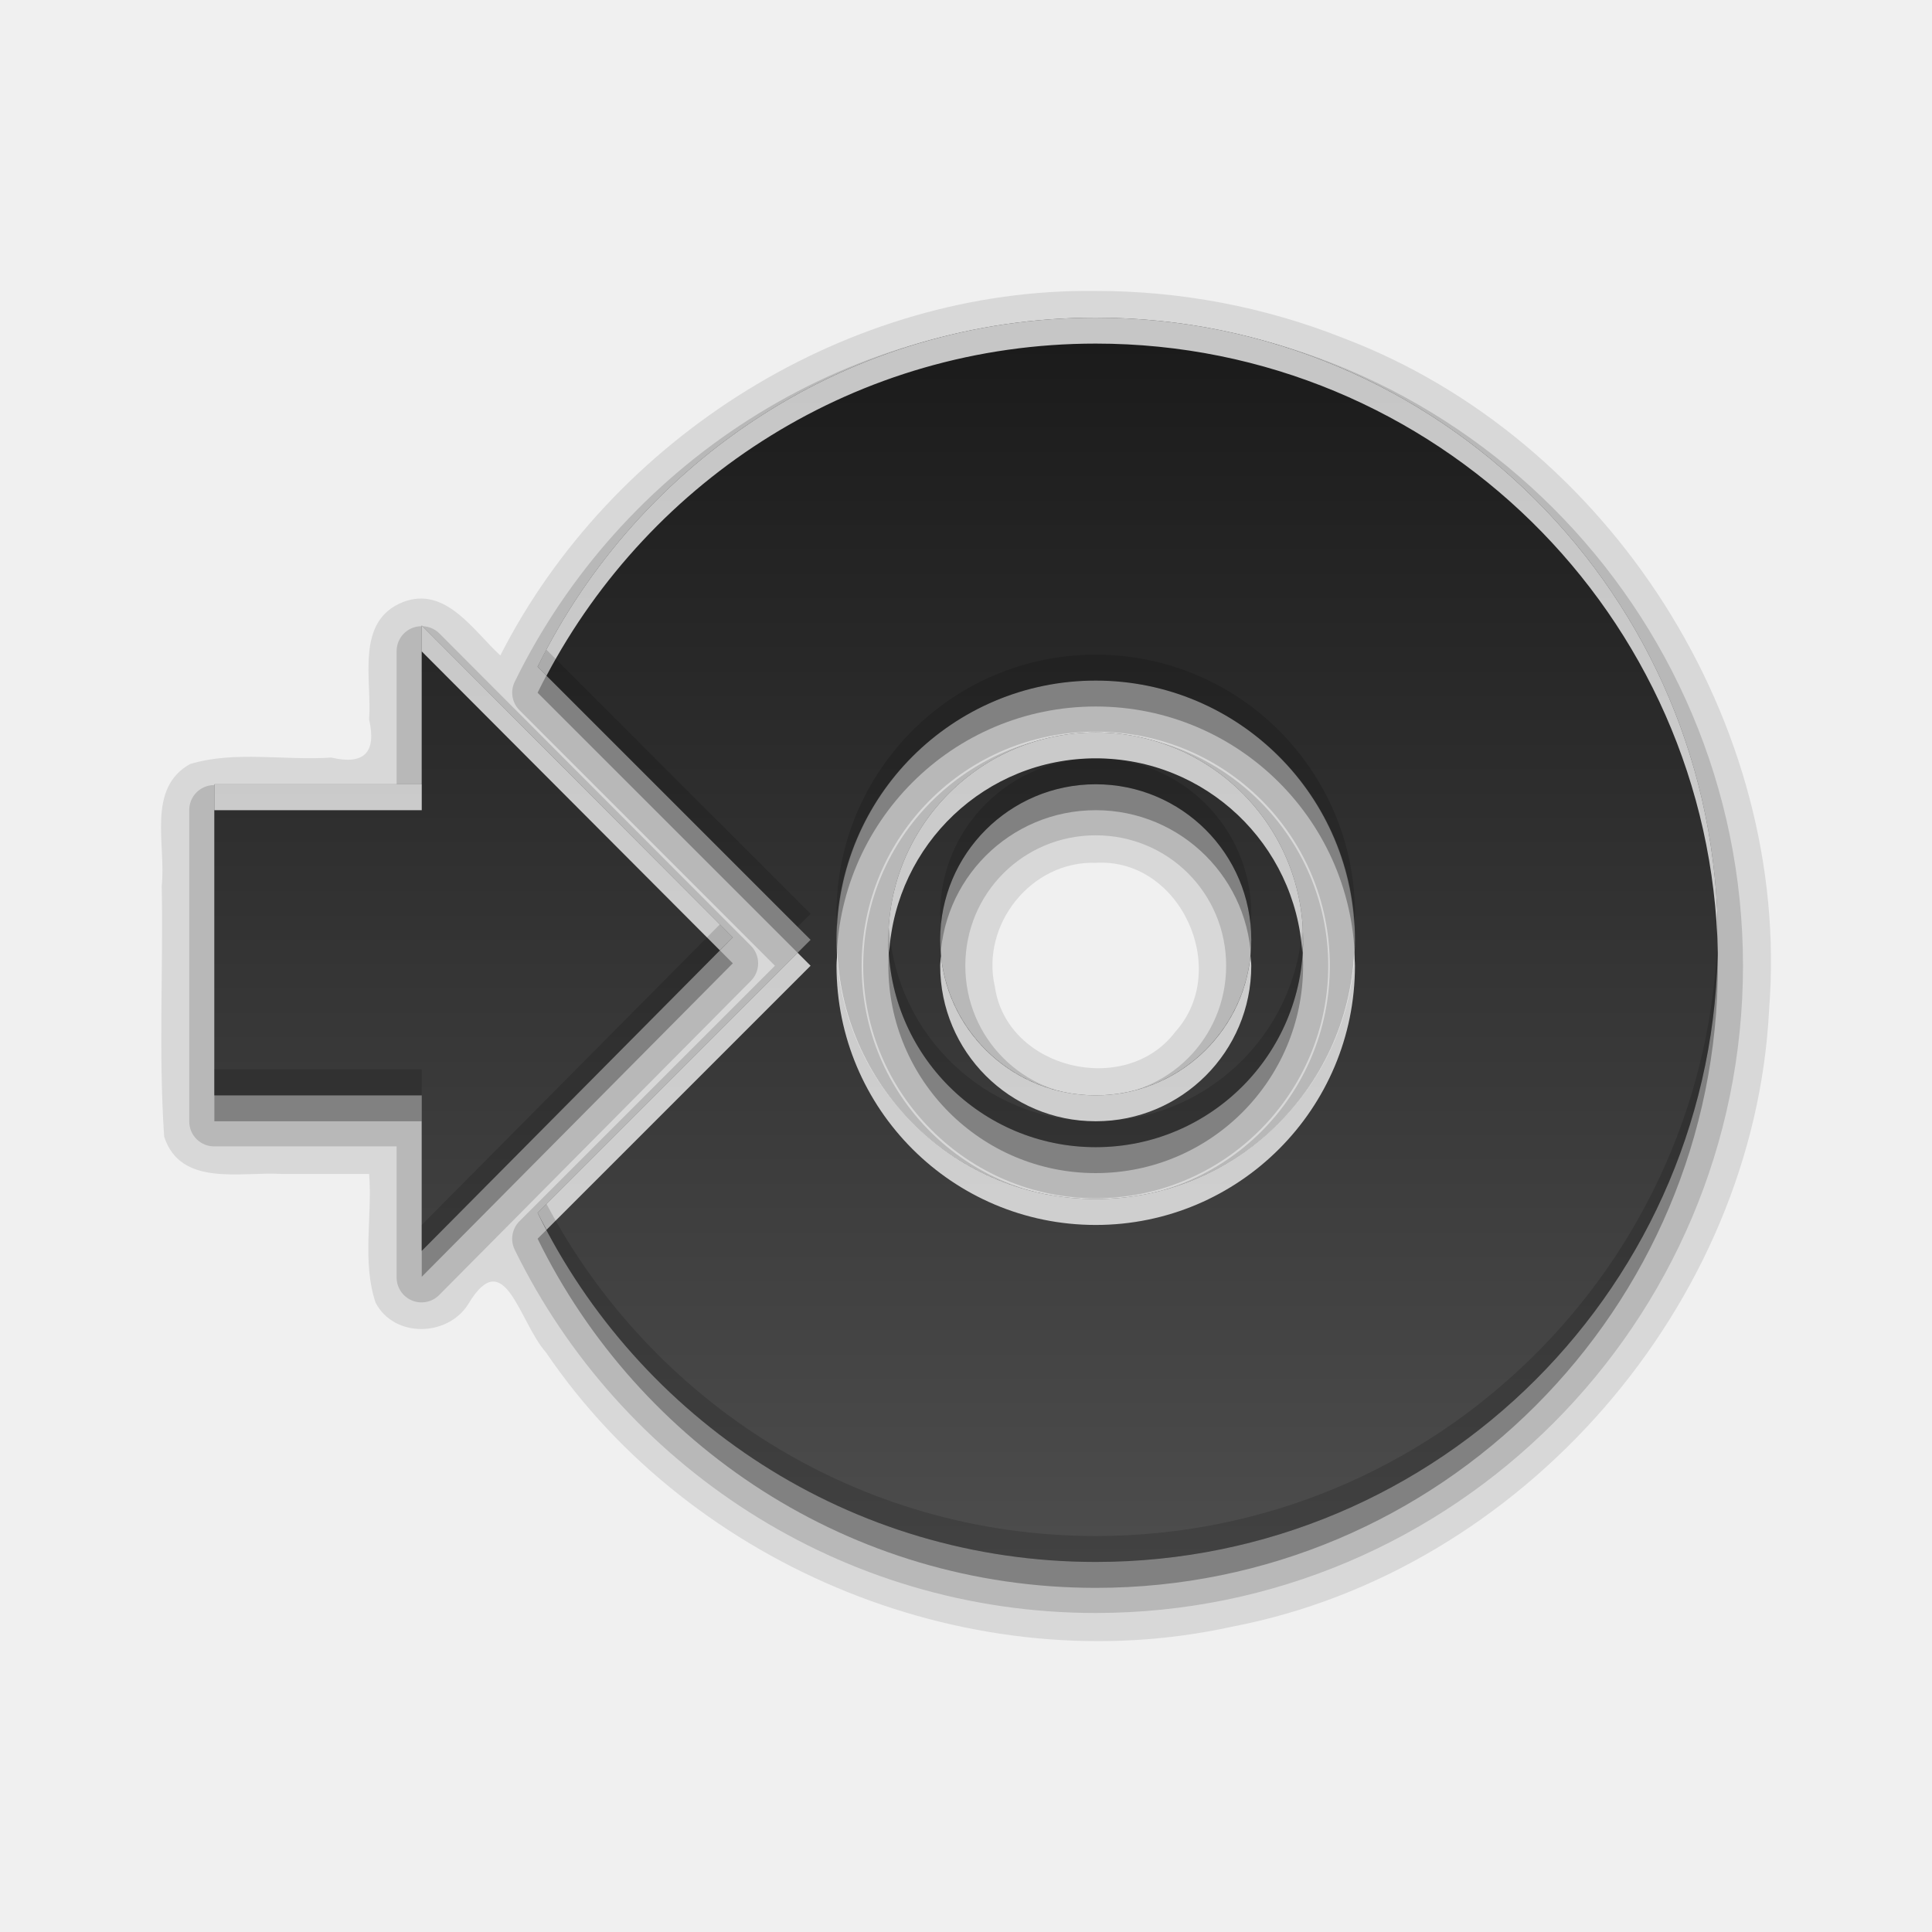
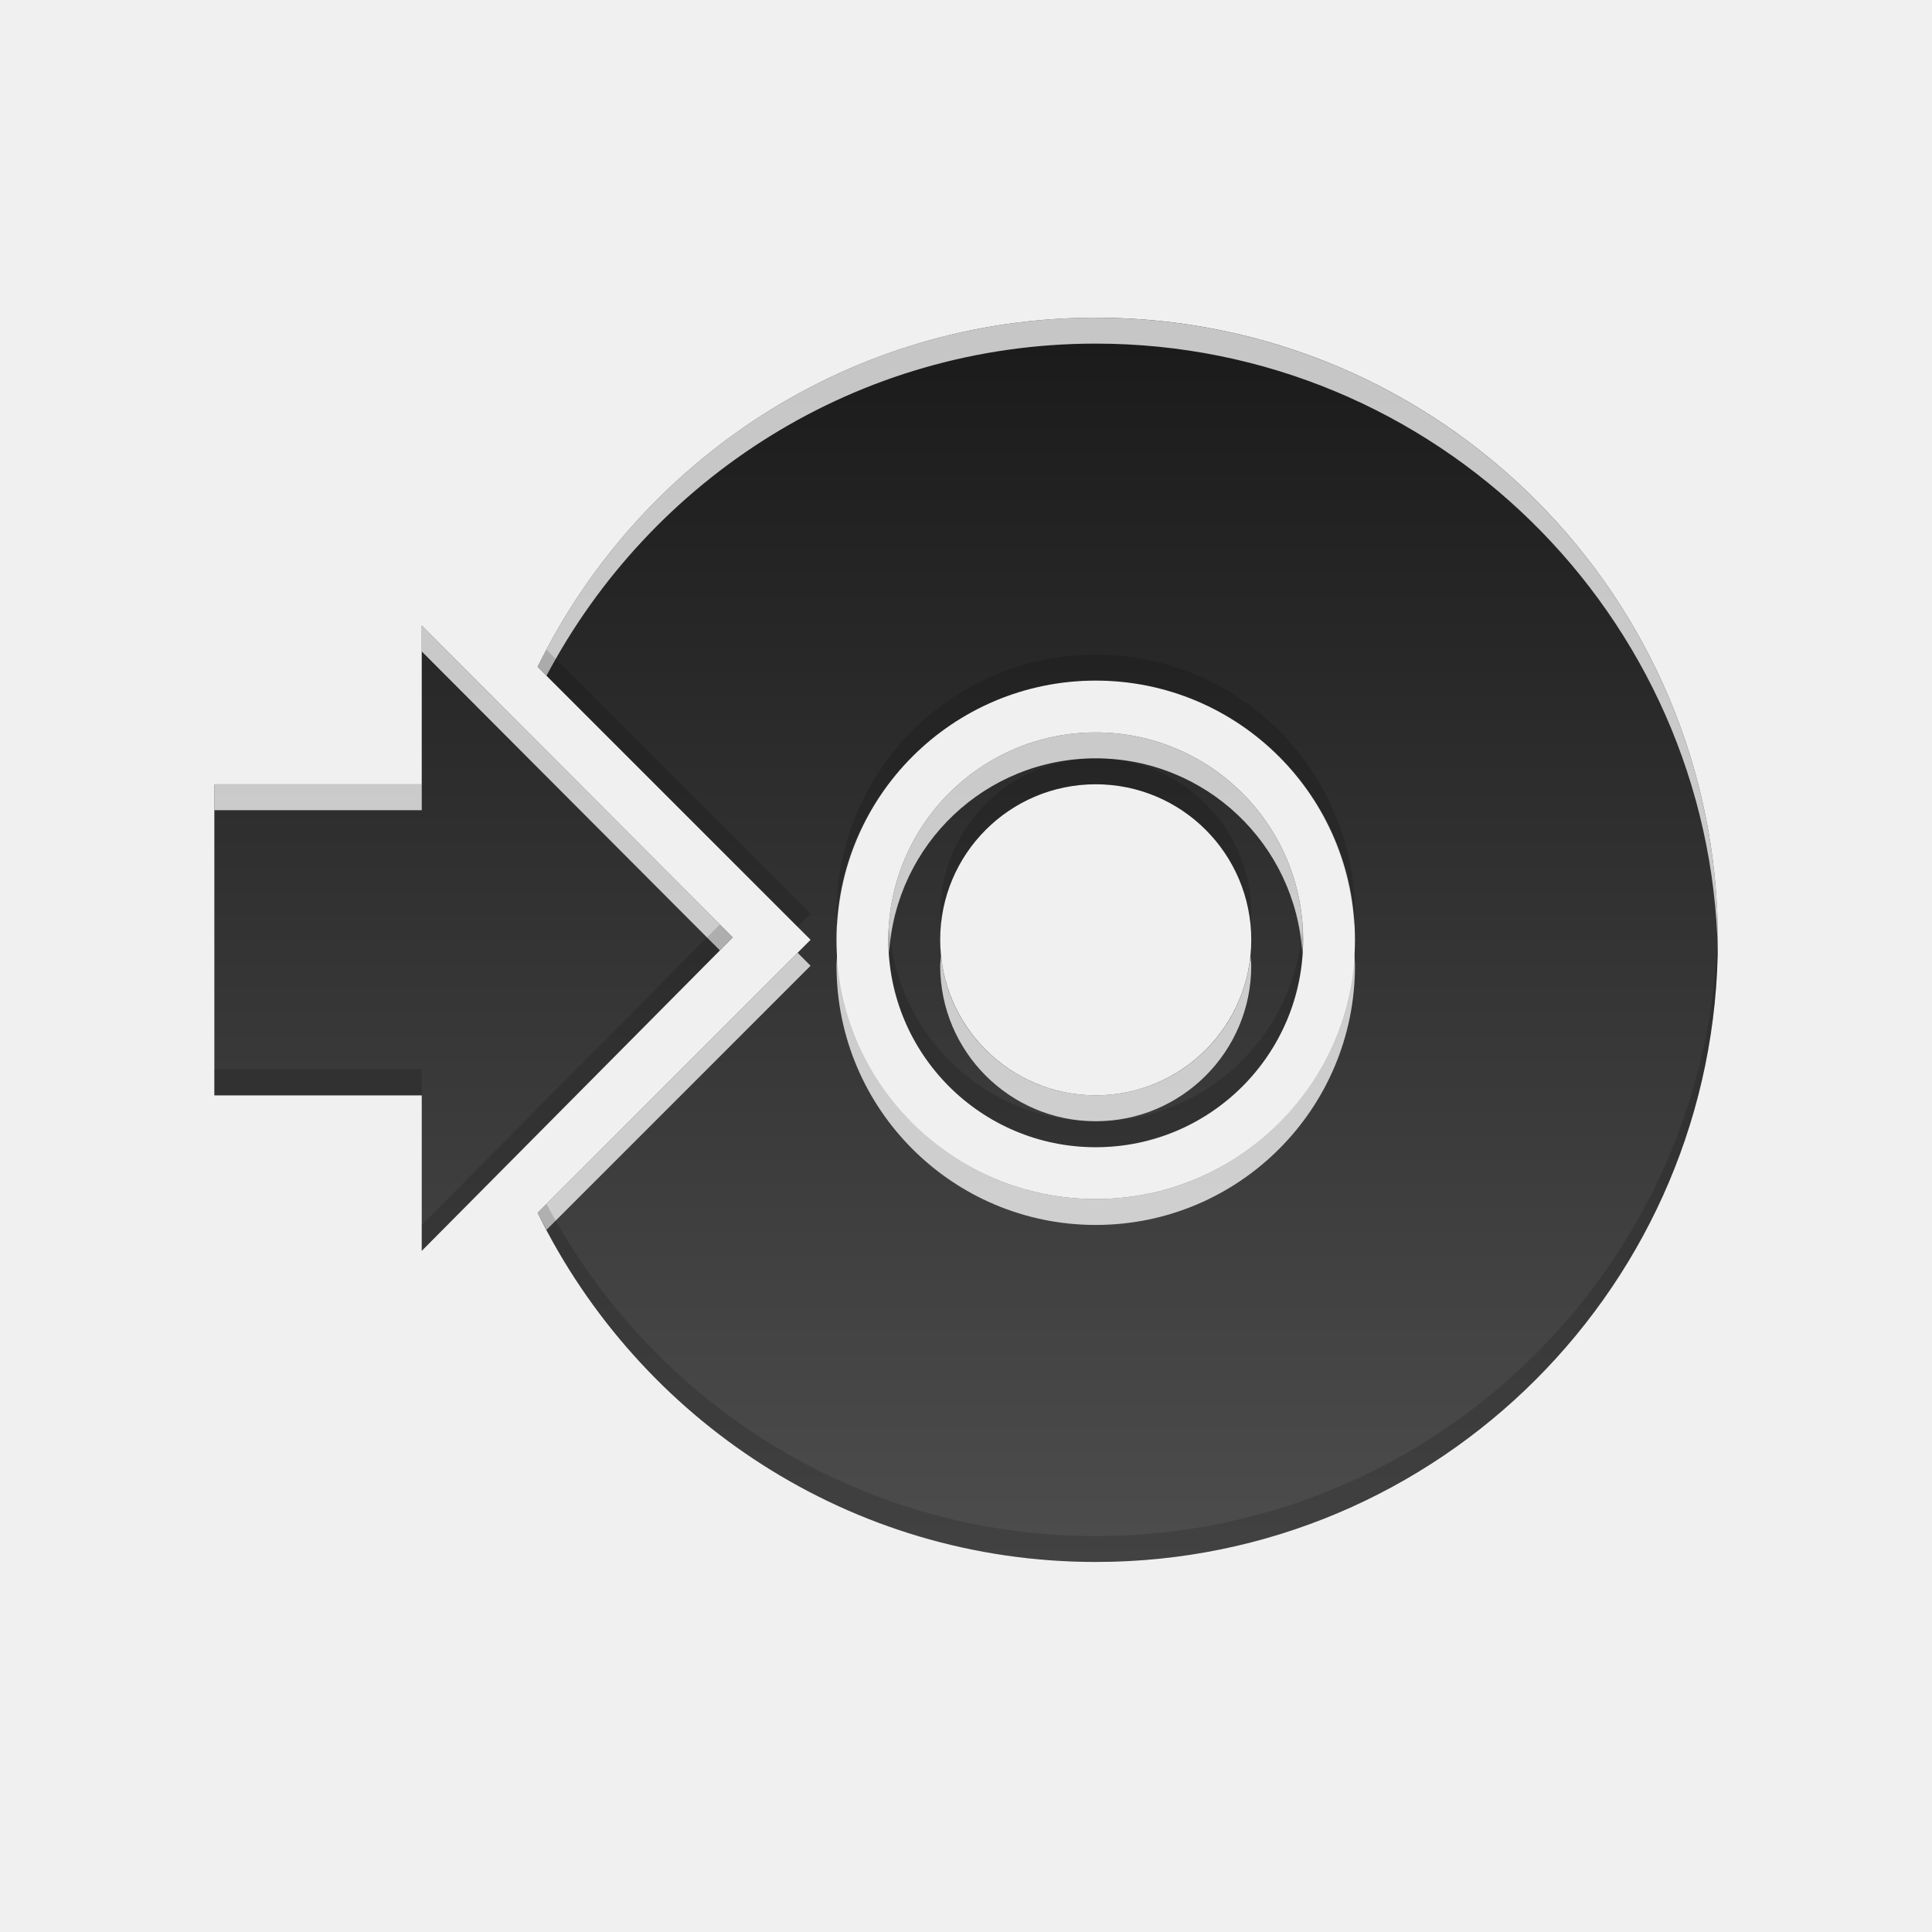
<svg xmlns="http://www.w3.org/2000/svg" xmlns:xlink="http://www.w3.org/1999/xlink" display="inline" height="96" width="96" id="svg2" version="1.1">
  <defs id="defs4">
    <linearGradient id="linearGradient4081">
      <stop stop-color="#4d4d4d" stop-opacity="1" id="stop7" />
      <stop stop-color="#1a1a1a" stop-opacity="1" offset="1" id="stop9" />
    </linearGradient>
    <linearGradient x2="0" xlink:href="#linearGradient4081" y1="72" y2="24" gradientUnits="userSpaceOnUse" id="linearGradient3796" gradientTransform="matrix(1 0 0 1 0 -80)" />
-     <linearGradient x2="0" xlink:href="#linearGradient4081" y1="72" y2="24" gradientUnits="userSpaceOnUse" id="linearGradient3856" gradientTransform="translate(4,0)" />
+     <linearGradient x2="0" xlink:href="#linearGradient4081" y1="72" y2="24" gradientUnits="userSpaceOnUse" id="linearGradient3856" gradientTransform="matrix(1.288068,0,0,1.288068,-7.381018,-15.12879)" />
    <linearGradient x2="0" y1="92.54" y2="7.02" gradientUnits="userSpaceOnUse" id="ButtonShadow-0" gradientTransform="matrix(1.0059 0 0 0.99417 100 0)">
      <stop stop-color="#000000" stop-opacity="1" id="stop14" />
      <stop stop-color="#000000" stop-opacity="0.588" offset="1" id="stop16" />
    </linearGradient>
    <linearGradient x2="0" xlink:href="#ButtonShadow-0" y1="6.132" y2="90.24" gradientUnits="userSpaceOnUse" id="linearGradient3780" gradientTransform="matrix(1.02381 0 0 -1.0119 -1.143 98.07)" />
    <linearGradient x2="0" xlink:href="#ButtonShadow-0" y1="6.132" y2="90.24" gradientUnits="userSpaceOnUse" id="linearGradient3721-4" gradientTransform="matrix(1 0 0 -1 0 97)" />
    <radialGradient cy="90.17" r="42" gradientUnits="userSpaceOnUse" id="radialGradient3619-5" cx="48" gradientTransform="matrix(1.15731 0 0 0.99591 -7.551 0.197)">
      <stop stop-color="#ffffff" stop-opacity="1" id="stop21" />
      <stop stop-color="#ffffff" stop-opacity="0" offset="1" id="stop23" />
    </radialGradient>
  </defs>
-   <g id="g3440" transform="matrix(1.288068,0,0,1.288068,-12.53329,-15.12879)">
-     <path id="path39" d="m 52,22.969 c -9.508,-0.117 -18.674,5.622 -22.969,14.062 -1.036,-0.953 -2.11,-2.69 -3.75,-2.062 -1.86,0.734 -1.195,2.984 -1.312,4.53 0.29,1.267 -0.183,1.769 -1.458,1.47 -1.806,0.124 -3.712,-0.273 -5.448,0.25 -1.688,0.939 -0.919,3.13 -1.094,4.698 0.061,3.223 -0.124,6.466 0.094,9.677 0.635,1.955 2.965,1.343 4.53,1.438 1.125,0 2.251,0 3.377,0 0.129,1.647 -0.281,3.387 0.25,4.969 0.719,1.367 2.77,1.315 3.566,0.066 1.414,-2.378 1.959,0.666 3.004,1.847 5.686,8.378 16.548,12.763 26.448,10.588 C 68.456,72.365 77.421,62.076 77.978,50.668 78.838,39.679 71.843,28.684 61.531,24.779 58.506,23.58 55.253,22.966 52,22.969 Z m 0,22.062 c 3.26,-0.2 5.226,4.118 3.076,6.511 -1.913,2.544 -6.504,1.46 -6.966,-1.73 C 47.554,47.413 49.519,44.945 52,45.031 Z" style="opacity:0.1;fill:black;fill-opacity:1;stroke:none" />
-     <path id="path41" d="m 52,24.031 c -9.842,0 -18.346,5.716 -22.406,14 a 0.96,0.96 0 0 0 0.188,1.125 L 39.625,49 29.781,58.844 a 0.96,0.96 0 0 0 -0.188,1.125 c 4.06,8.284 12.565,14 22.406,14 C 65.774,73.969 76.969,62.774 76.969,49 76.969,35.226 65.774,24.031 52,24.031 Z m -26.094,11.875 a 0.96,0.96 0 0 0 -0.875,0.969 l 0,5.156 -7.031,0 A 0.96,0.96 0 0 0 17.031,43 l 0,12 A 0.96,0.96 0 0 0 18,55.969 l 7.031,0 0,5.031 a 0.96,0.96 0 0 0 1.656,0.688 l 12,-12.094 a 0.96,0.96 0 0 0 0,-1.375 l -12,-12.031 A 0.96,0.96 0 0 0 25.906,35.906 Z M 52,39.969 c 5.004,0 9.031,4.027 9.031,9.031 0,5.004 -4.027,9.031 -9.031,9.031 -5.004,0 -9.031,-4.027 -9.031,-9.031 0,-5.004 4.027,-9.031 9.031,-9.031 z m 0,0.062 c -4.937,0 -8.969,4.032 -8.969,8.969 0,4.937 4.032,8.969 8.969,8.969 4.937,0 8.969,-4.032 8.969,-8.969 0,-4.937 -4.032,-8.969 -8.969,-8.969 z m 0,3.938 c 2.795,0 5.031,2.236 5.031,5.031 0,2.795 -2.236,5.031 -5.031,5.031 -2.795,0 -5.031,-2.236 -5.031,-5.031 0,-2.795 2.236,-5.031 5.031,-5.031 z" style="opacity:0.15;fill:black;fill-opacity:1;stroke:none" />
-     <path id="path43" d="M 52,25 C 42.53,25 34.373,30.503 30.469,38.469 L 41,49 30.469,59.531 C 34.373,67.497 42.53,73 52,73 65.255,73 76,62.255 76,49 76,35.745 65.255,25 52,25 Z M 26,36.875 26,43 l -8,0 0,12 8,0 0,6 L 38,48.906 26,36.875 Z M 52,39 c 5.523,0 10,4.477 10,10 0,5.523 -4.477,10 -10,10 -5.523,0 -10,-4.477 -10,-10 0,-5.523 4.477,-10 10,-10 z m 0,2 c -4.418,0 -8,3.582 -8,8 0,4.418 3.582,8 8,8 4.418,0 8,-3.582 8,-8 0,-4.418 -3.582,-8 -8,-8 z m 0,2 c 3.314,0 6,2.686 6,6 0,3.314 -2.686,6 -6,6 -3.314,0 -6,-2.686 -6,-6 0,-3.314 2.686,-6 6,-6 z" style="opacity:0.3;fill:black;fill-opacity:1;stroke:none" />
-     <path id="path45" d="M 52,24 C 42.53,24 34.373,29.503 30.469,37.469 L 41,48 30.469,58.531 C 34.373,66.497 42.53,72 52,72 65.255,72 76,61.255 76,48 76,34.745 65.255,24 52,24 Z M 26,35.875 26,42 l -8,0 0,12 8,0 0,6 L 38,47.906 26,35.875 Z M 52,38 c 5.523,0 10,4.477 10,10 0,5.523 -4.477,10 -10,10 -5.523,0 -10,-4.477 -10,-10 0,-5.523 4.477,-10 10,-10 z m 0,2 c -4.418,0 -8,3.582 -8,8 0,4.418 3.582,8 8,8 4.418,0 8,-3.582 8,-8 0,-4.418 -3.582,-8 -8,-8 z m 0,2 c 3.314,0 6,2.686 6,6 0,3.314 -2.686,6 -6,6 -3.314,0 -6,-2.686 -6,-6 0,-3.314 2.686,-6 6,-6 z" style="fill:url(#linearGradient3856);fill-opacity:1;stroke:none" />
-     <path id="path49" d="M 52,24 C 42.53,24 34.373,29.503 30.469,37.469 L 30.812,37.812 C 34.836,30.204 42.794,25 52,25 65.089,25 75.736,35.474 76,48.5 76.003,48.335 76,48.166 76,48 76,34.745 65.255,24 52,24 Z m -26,11.875 0,1 11.5,11.531 0.5,-0.5 L 26,35.875 Z M 52,40 c -4.418,0 -8,3.582 -8,8 0,0.17 0.021,0.333 0.031,0.5 C 44.292,44.318 47.752,41 52,41 c 4.248,0 7.708,3.318 7.969,7.5 C 59.979,48.333 60,48.17 60,48 60,43.582 56.418,40 52,40 Z m -34,2 0,1 8,0 0,-1 -8,0 z m 22.5,6.5 -10.031,10.031 c 0.109,0.222 0.229,0.438 0.344,0.656 L 41,49 40.5,48.5 Z m 1.531,0 C 42.023,48.665 42,48.833 42,49 c 0,5.523 4.477,10 10,10 5.523,0 10,-4.477 10,-10 0,-0.167 -0.023,-0.335 -0.031,-0.5 C 61.709,53.791 57.355,58 52,58 46.645,58 42.291,53.791 42.031,48.5 Z m 4,0.125 C 46.024,48.748 46,48.876 46,49 c 0,3.314 2.686,6 6,6 3.314,0 6,-2.686 6,-6 0,-0.124 -0.024,-0.252 -0.031,-0.375 C 57.661,51.651 55.107,54 52,54 48.893,54 46.339,51.651 46.031,48.625 Z" style="opacity:0.75;fill:white;fill-opacity:1;stroke:none" />
-     <path id="path51" d="m 30.812,36.812 c -0.115,0.218 -0.235,0.435 -0.344,0.656 L 40.5,47.5 41,47 30.812,36.812 Z M 52,37 c -5.523,0 -10,4.477 -10,10 0,0.167 0.023,0.335 0.031,0.5 C 42.291,42.209 46.645,38 52,38 c 5.355,0 9.709,4.209 9.969,9.5 C 61.977,47.335 62,47.167 62,47 62,41.477 57.523,37 52,37 Z m 0,4 c -3.314,0 -6,2.686 -6,6 0,0.124 0.024,0.252 0.031,0.375 C 46.339,44.349 48.893,42 52,42 c 3.107,0 5.661,2.349 5.969,5.375 C 57.976,47.252 58,47.124 58,47 58,43.686 55.314,41 52,41 Z M 37.5,47.406 26,59 l 0,1 12,-12.094 -0.5,-0.5 z M 44.031,47.5 C 44.021,47.667 44,47.83 44,48 c 0,4.418 3.582,8 8,8 4.418,0 8,-3.582 8,-8 0,-0.17 -0.021,-0.333 -0.031,-0.5 C 59.708,51.682 56.248,55 52,55 47.752,55 44.292,51.682 44.031,47.5 Z M 76,47.5 C 75.736,60.526 65.089,71 52,71 42.794,71 34.836,65.796 30.812,58.188 l -0.344,0.344 C 34.373,66.497 42.53,72 52,72 65.255,72 76,61.255 76,48 c 0,-0.166 0.003,-0.335 0,-0.5 z m -58,5.5 0,1 8,0 0,-1 -8,0 z" style="opacity:0.15;fill:black;fill-opacity:1;stroke:none" />
-   </g>
+   <path style="fill:url(#linearGradient3856);fill-opacity:1;stroke:none" d="m 54.446,15.785 c -12.198,0 -22.705,7.088 -27.734,17.349 L 40.277,46.698 26.713,60.263 c 5.029,10.261 15.536,17.349 27.734,17.349 17.073,0 30.914,-13.841 30.914,-30.914 0,-17.073 -13.841,-30.914 -30.914,-30.914 z m -33.49,15.296 0,7.889 -10.305,0 0,15.457 10.305,0 0,7.728 L 36.413,46.578 20.956,31.081 Z m 33.49,2.737 c 7.114,0 12.881,5.767 12.881,12.881 0,7.114 -5.767,12.881 -12.881,12.881 -7.114,0 -12.881,-5.767 -12.881,-12.881 0,-7.114 5.767,-12.881 12.881,-12.881 z m 0,2.576 c -5.691,0 -10.305,4.614 -10.305,10.305 0,5.691 4.614,10.305 10.305,10.305 5.691,0 10.305,-4.614 10.305,-10.305 0,-5.691 -4.614,-10.305 -10.305,-10.305 z m 0,2.576 c 4.268,0 7.728,3.46 7.728,7.728 0,4.268 -3.46,7.728 -7.728,7.728 -4.268,0 -7.728,-3.46 -7.728,-7.728 0,-4.268 3.46,-7.728 7.728,-7.728 z" id="path45" />
+   <path style="opacity:0.75;fill:#ffffff;fill-opacity:1;stroke:none" d="m 54.446,15.785 c -12.198,0 -22.705,7.088 -27.734,17.349 l 0.443,0.443 c 5.183,-9.801 15.433,-16.503 27.291,-16.503 16.86,0 30.574,13.491 30.914,30.27 0.004,-0.212 0,-0.431 0,-0.644 0,-17.073 -13.841,-30.914 -30.914,-30.914 z m -33.49,15.296 0,1.288 14.813,14.853 0.644,-0.644 -15.457,-15.497 z m 33.49,5.313 c -5.691,0 -10.305,4.614 -10.305,10.305 0,0.219 0.027,0.428 0.04,0.644 0.336,-5.387 4.792,-9.661 10.264,-9.661 5.472,0 9.928,4.273 10.264,9.661 0.013,-0.216 0.04,-0.425 0.04,-0.644 0,-5.691 -4.614,-10.305 -10.305,-10.305 z m -43.794,2.576 0,1.288 10.305,0 0,-1.288 -10.305,0 z m 28.982,8.372 -12.921,12.921 c 0.14,0.286 0.294,0.565 0.443,0.845 L 40.277,47.987 39.633,47.343 Z m 1.972,0 c -0.01,0.213 -0.04,0.428 -0.04,0.644 0,7.114 5.767,12.881 12.881,12.881 7.114,0 12.881,-5.767 12.881,-12.881 0,-0.216 -0.03,-0.431 -0.04,-0.644 -0.335,6.815 -5.942,12.237 -12.84,12.237 -6.898,0 -12.505,-5.422 -12.84,-12.237 z m 5.152,0.161 c -0.01,0.158 -0.04,0.323 -0.04,0.483 0,4.268 3.46,7.728 7.728,7.728 4.268,0 7.728,-3.46 7.728,-7.728 0,-0.16 -0.031,-0.325 -0.04,-0.483 -0.396,3.897 -3.687,6.923 -7.688,6.923 -4.002,0 -7.292,-3.026 -7.688,-6.923 z" id="path49" />
+   <path style="opacity:0.15;fill:#000000;fill-opacity:1;stroke:none" d="m 27.155,32.288 c -0.148,0.281 -0.303,0.56 -0.443,0.845 L 39.633,46.054 40.277,45.41 27.155,32.288 Z m 27.291,0.242 c -7.114,0 -12.881,5.767 -12.881,12.881 0,0.216 0.03,0.431 0.04,0.644 0.335,-6.815 5.942,-12.237 12.84,-12.237 6.898,0 12.505,5.422 12.84,12.237 0.01,-0.213 0.04,-0.428 0.04,-0.644 0,-7.114 -5.767,-12.881 -12.881,-12.881 z m 0,5.152 c -4.268,0 -7.728,3.46 -7.728,7.728 0,0.16 0.031,0.325 0.04,0.483 0.396,-3.897 3.687,-6.923 7.688,-6.923 4.002,0 7.292,3.026 7.688,6.923 0.01,-0.158 0.04,-0.323 0.04,-0.483 0,-4.268 -3.46,-7.728 -7.728,-7.728 z m -18.677,8.252 -14.813,14.934 0,1.288 15.457,-15.578 -0.644,-0.644 z m 8.413,0.121 c -0.013,0.216 -0.04,0.425 -0.04,0.644 0,5.691 4.614,10.305 10.305,10.305 5.691,0 10.305,-4.614 10.305,-10.305 0,-0.219 -0.027,-0.428 -0.04,-0.644 -0.336,5.387 -4.792,9.661 -10.264,9.661 -5.472,0 -9.928,-4.273 -10.264,-9.661 z m 41.178,0 c -0.34,16.778 -14.054,30.27 -30.914,30.27 -11.858,0 -22.108,-6.703 -27.291,-16.503 l -0.443,0.443 c 5.029,10.261 15.536,17.349 27.734,17.349 17.073,0 30.914,-13.841 30.914,-30.914 0,-0.213 0.004,-0.432 0,-0.644 z m -74.708,7.084 0,1.288 10.305,0 0,-1.288 -10.305,0 z" id="path51" />
</svg>
